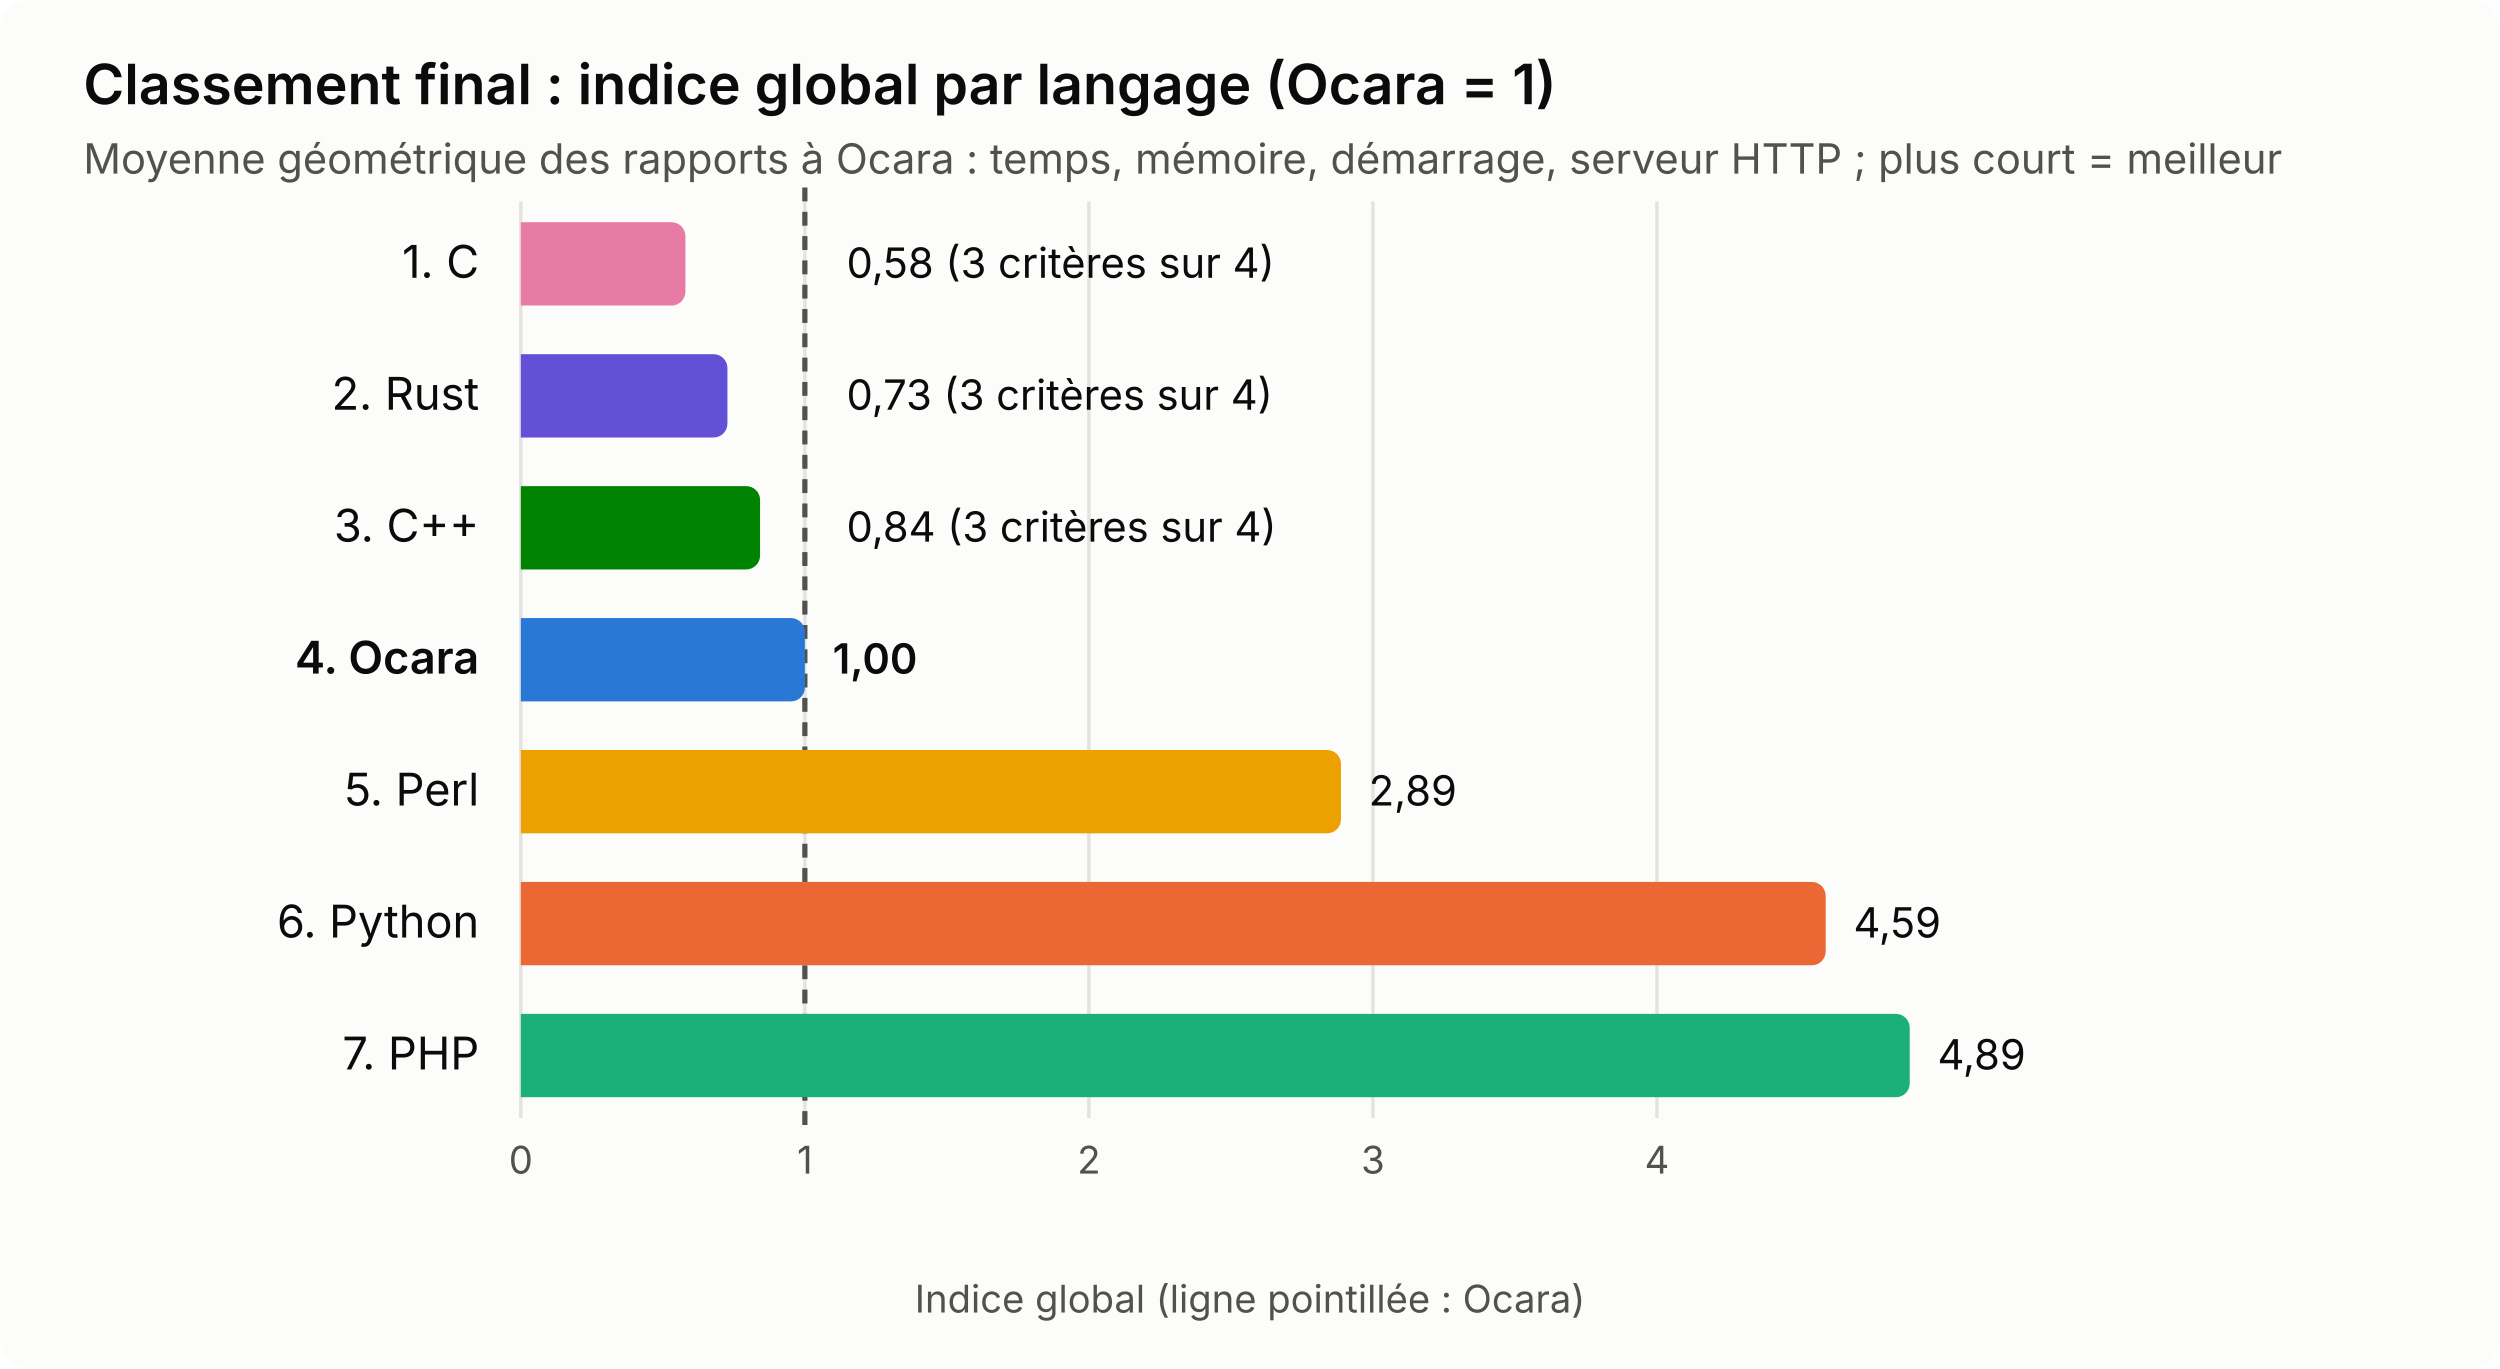
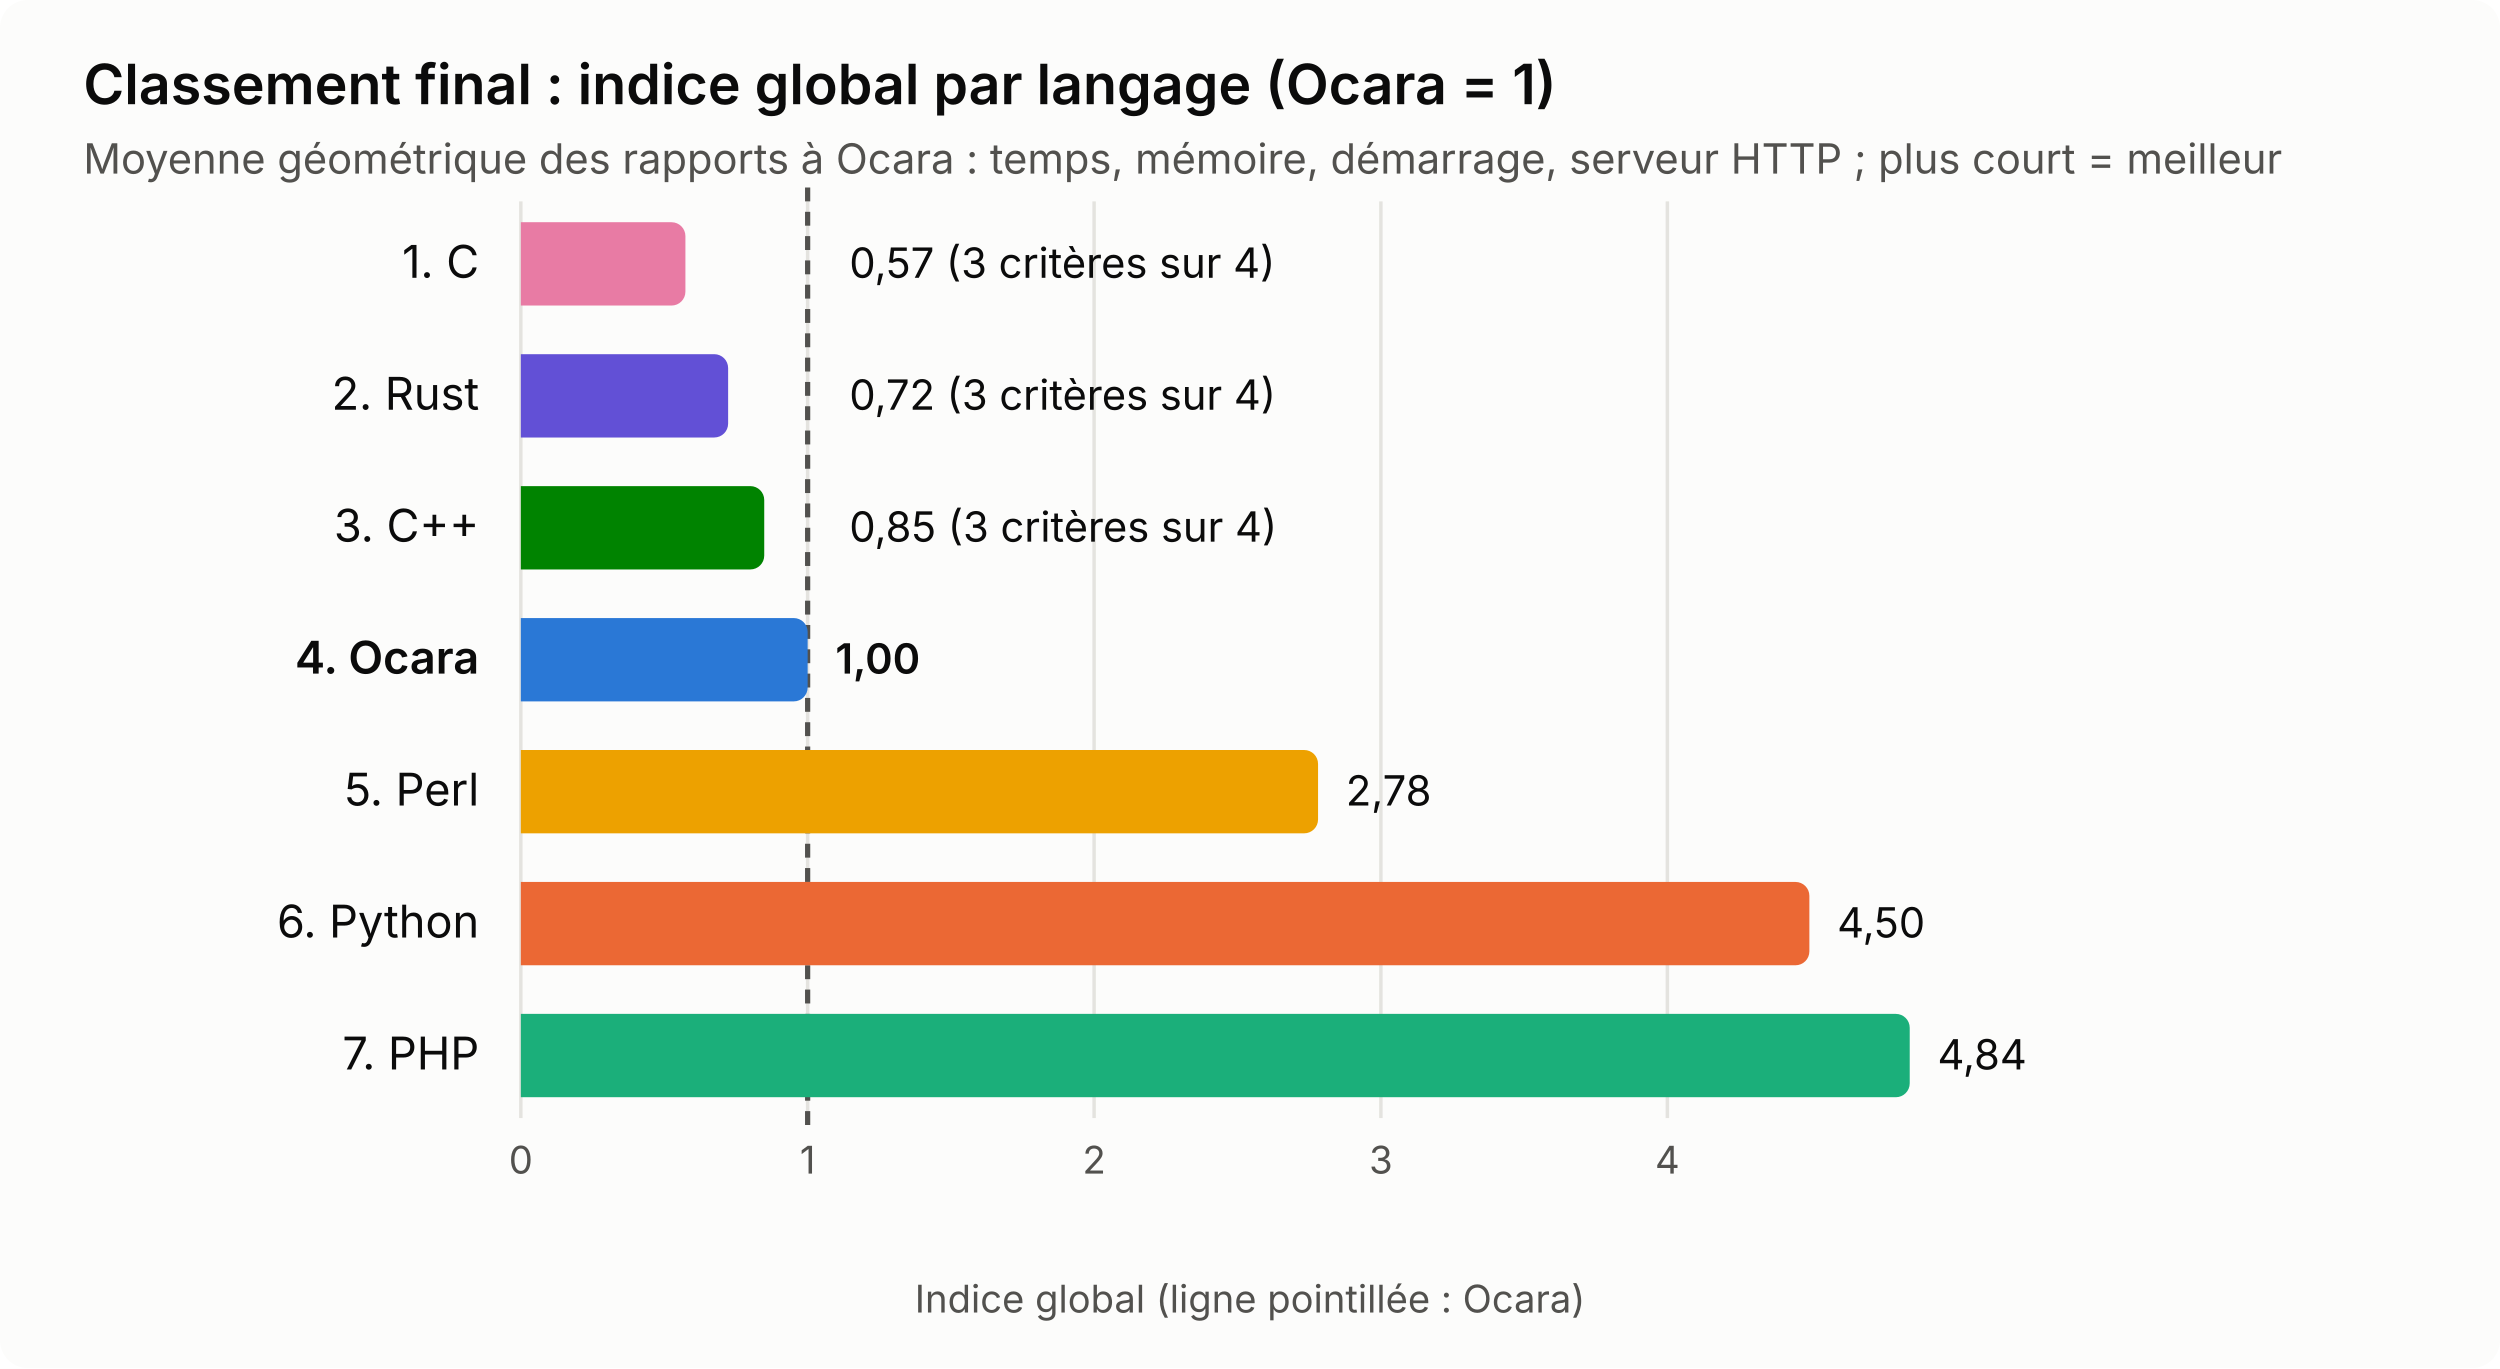
<svg xmlns="http://www.w3.org/2000/svg" viewBox="0 0 720 394" width="720" height="394" role="img" aria-labelledby="t d">
  <style>svg { font-family: system-ui, -apple-system, 'Segoe UI', sans-serif; } .surface { fill: #fcfcfb; } .ink { fill: #0b0b0b; } .ink2 { fill: #52514e; } .grid { stroke: #e4e3df; } .ref { stroke: #52514e; } .s0 { fill: #2a78d6; } .s1 { fill: #eb6834; } .s2 { fill: #1baf7a; } .s3 { fill: #eda100; } .s4 { fill: #e87ba4; } .s5 { fill: #008300; } .s6 { fill: #6250d6; } @media (prefers-color-scheme: dark) { .surface { fill: #1a1a19; } .ink { fill: #f0efec; } .ink2 { fill: #c3c2b7; } .grid { stroke: #3a3936; } .ref { stroke: #c3c2b7; } .s0 { fill: #3987e5; } .s1 { fill: #d95926; } .s2 { fill: #199e70; } .s3 { fill: #c98500; } .s4 { fill: #d55181; } .s5 { fill: #008300; } .s6 { fill: #9085e9; } }</style>
  <rect class="surface" width="720" height="394" rx="8" />
  <text class="ink" x="24" y="30" font-size="16" font-weight="600">Classement final : indice global par langage (Ocara = 1)</text>
  <text class="ink2" x="24" y="50" font-size="12">Moyenne géométrique des rapports à Ocara : temps, mémoire, démarrage, serveur HTTP ; plus court = meilleur</text>
  <line class="grid" x1="150.0" y1="58" x2="150.0" y2="322" stroke-width="1" />
  <text class="ink2" x="150.0" y="338" font-size="11" text-anchor="middle">0</text>
-   <line class="grid" x1="231.8" y1="58" x2="231.8" y2="322" stroke-width="1" />
-   <text class="ink2" x="231.8" y="338" font-size="11" text-anchor="middle">1</text>
-   <line class="grid" x1="313.6" y1="58" x2="313.6" y2="322" stroke-width="1" />
-   <text class="ink2" x="313.6" y="338" font-size="11" text-anchor="middle">2</text>
-   <line class="grid" x1="395.4" y1="58" x2="395.4" y2="322" stroke-width="1" />
-   <text class="ink2" x="395.4" y="338" font-size="11" text-anchor="middle">3</text>
-   <line class="grid" x1="477.2" y1="58" x2="477.2" y2="322" stroke-width="1" />
-   <text class="ink2" x="477.2" y="338" font-size="11" text-anchor="middle">4</text>
-   <line class="ref" x1="231.8" y1="54" x2="231.8" y2="326" stroke-width="1.5" stroke-dasharray="4 3" />
+   <line class="grid" x1="232.6" y1="58" x2="232.6" y2="322" stroke-width="1" />
+   <text class="ink2" x="232.6" y="338" font-size="11" text-anchor="middle">1</text>
+   <line class="grid" x1="315.1" y1="58" x2="315.1" y2="322" stroke-width="1" />
+   <text class="ink2" x="315.1" y="338" font-size="11" text-anchor="middle">2</text>
+   <line class="grid" x1="397.7" y1="58" x2="397.7" y2="322" stroke-width="1" />
+   <text class="ink2" x="397.7" y="338" font-size="11" text-anchor="middle">3</text>
+   <line class="grid" x1="480.2" y1="58" x2="480.2" y2="322" stroke-width="1" />
+   <text class="ink2" x="480.2" y="338" font-size="11" text-anchor="middle">4</text>
+   <line class="ref" x1="232.6" y1="54" x2="232.6" y2="326" stroke-width="1.5" stroke-dasharray="4 3" />
  <text class="ink" x="138" y="80.0" font-size="13" text-anchor="end">1. C</text>
  <path class="s4" d="M150,64 h43.4 a4,4 0 0 1 4,4 v16 a4,4 0 0 1 -4,4 h-43.4 z" />
-   <text class="ink" x="243.8" y="80.0" font-size="12">0,58 (3 critères sur 4)</text>
+   <text class="ink" x="244.6" y="80.0" font-size="12">0,57 (3 critères sur 4)</text>
  <text class="ink" x="138" y="118.0" font-size="13" text-anchor="end">2. Rust</text>
-   <path class="s6" d="M150,102 h55.5 a4,4 0 0 1 4,4 v16 a4,4 0 0 1 -4,4 h-55.5 z" />
-   <text class="ink" x="243.8" y="118.0" font-size="12">0,73 (3 critères sur 4)</text>
+   <path class="s6" d="M150,102 h55.7 a4,4 0 0 1 4,4 v16 a4,4 0 0 1 -4,4 h-55.7 z" />
+   <text class="ink" x="244.6" y="118.0" font-size="12">0,72 (3 critères sur 4)</text>
  <text class="ink" x="138" y="156.0" font-size="13" text-anchor="end">3. C++</text>
-   <path class="s5" d="M150,140 h64.9 a4,4 0 0 1 4,4 v16 a4,4 0 0 1 -4,4 h-64.9 z" />
-   <text class="ink" x="243.8" y="156.0" font-size="12">0,84 (3 critères sur 4)</text>
+   <path class="s5" d="M150,140 h66.1 a4,4 0 0 1 4,4 v16 a4,4 0 0 1 -4,4 h-66.1 z" />
+   <text class="ink" x="244.6" y="156.0" font-size="12">0,85 (3 critères sur 4)</text>
  <text class="ink" x="138" y="194.0" font-size="13" text-anchor="end" font-weight="600">4. Ocara</text>
-   <path class="s0" d="M150,178 h77.8 a4,4 0 0 1 4,4 v16 a4,4 0 0 1 -4,4 h-77.8 z" />
-   <text class="ink" x="239.8" y="194.0" font-size="12" font-weight="600">1,00</text>
+   <path class="s0" d="M150,178 h78.6 a4,4 0 0 1 4,4 v16 a4,4 0 0 1 -4,4 h-78.6 z" />
+   <text class="ink" x="240.6" y="194.0" font-size="12" font-weight="600">1,00</text>
  <text class="ink" x="138" y="232.0" font-size="13" text-anchor="end">5. Perl</text>
-   <path class="s3" d="M150,216 h232.2 a4,4 0 0 1 4,4 v16 a4,4 0 0 1 -4,4 h-232.2 z" />
-   <text class="ink" x="394.2" y="232.0" font-size="12">2,89</text>
+   <path class="s3" d="M150,216 h225.6 a4,4 0 0 1 4,4 v16 a4,4 0 0 1 -4,4 h-225.6 z" />
+   <text class="ink" x="387.6" y="232.0" font-size="12">2,78</text>
  <text class="ink" x="138" y="270.0" font-size="13" text-anchor="end">6. Python</text>
-   <path class="s1" d="M150,254 h371.8 a4,4 0 0 1 4,4 v16 a4,4 0 0 1 -4,4 h-371.8 z" />
-   <text class="ink" x="533.8" y="270.0" font-size="12">4,59</text>
+   <path class="s1" d="M150,254 h367.1 a4,4 0 0 1 4,4 v16 a4,4 0 0 1 -4,4 h-367.1 z" />
+   <text class="ink" x="529.1" y="270.0" font-size="12">4,50</text>
  <text class="ink" x="138" y="308.0" font-size="13" text-anchor="end">7. PHP</text>
  <path class="s2" d="M150,292 h396.0 a4,4 0 0 1 4,4 v16 a4,4 0 0 1 -4,4 h-396.0 z" />
-   <text class="ink" x="558.0" y="308.0" font-size="12">4,89</text>
+   <text class="ink" x="558.0" y="308.0" font-size="12">4,84</text>
  <text class="ink2" x="360.0" y="378" font-size="11" text-anchor="middle">Indice global (ligne pointillée : Ocara)</text>
</svg>
